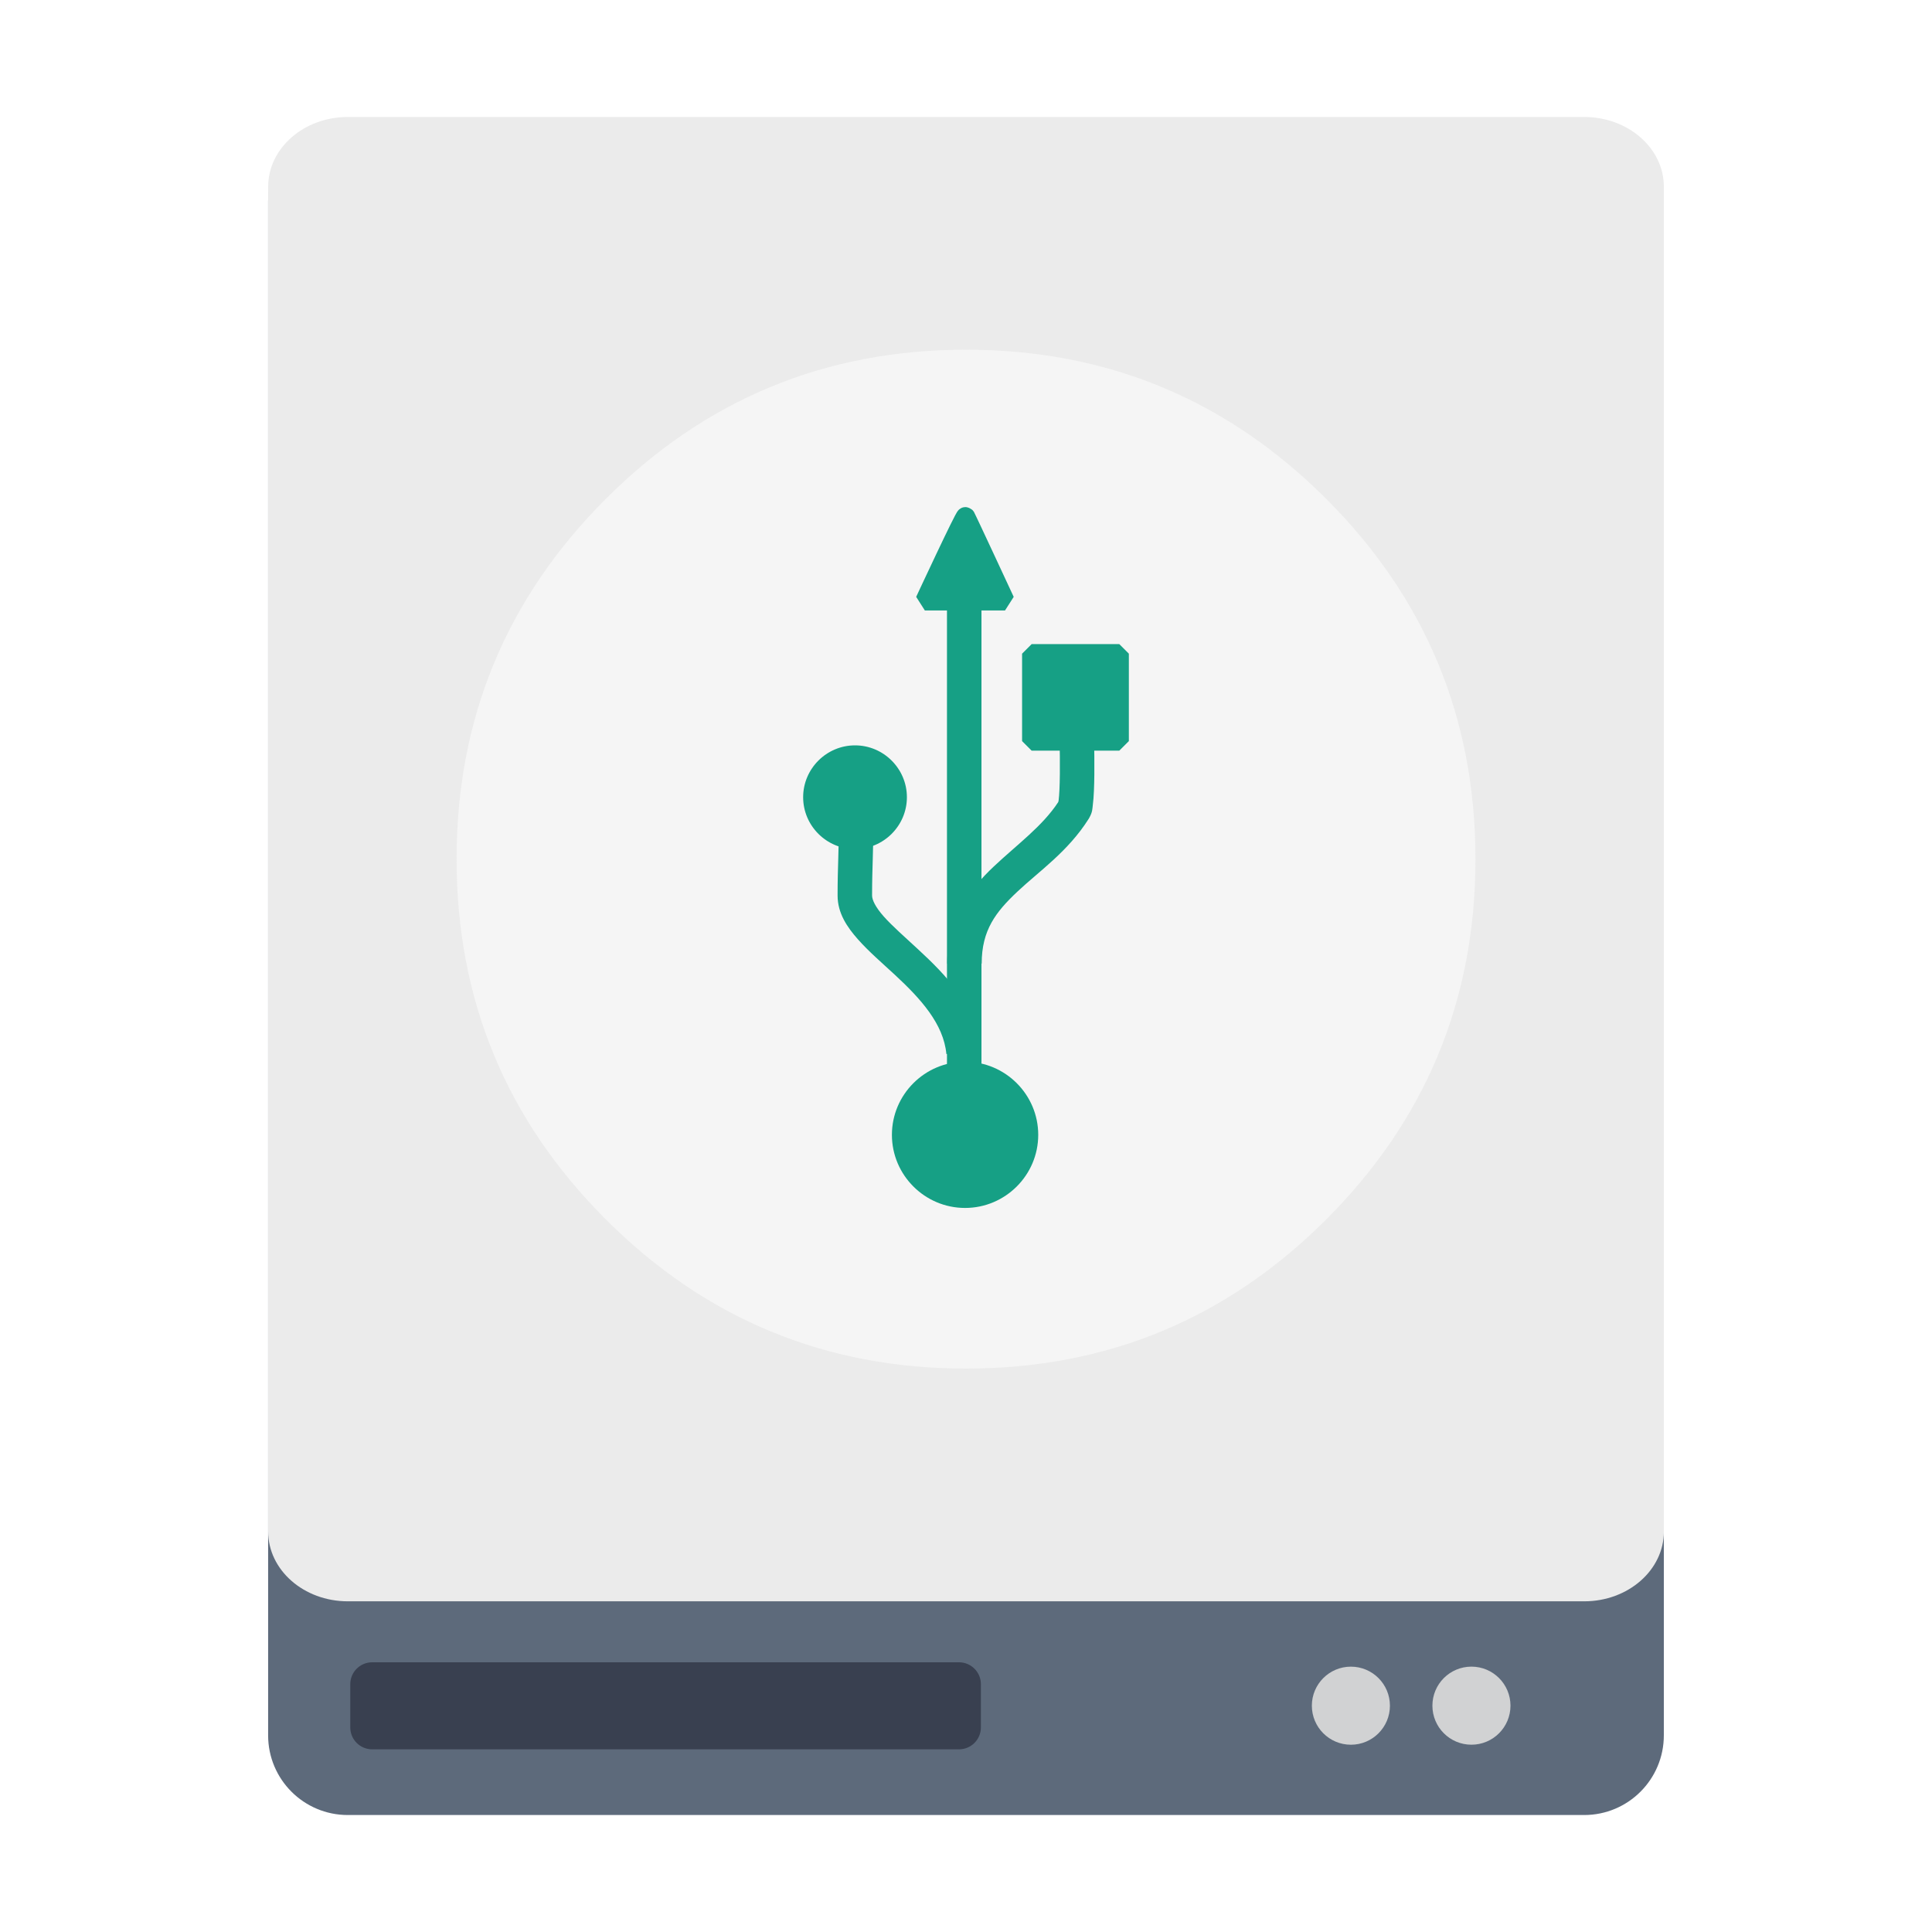
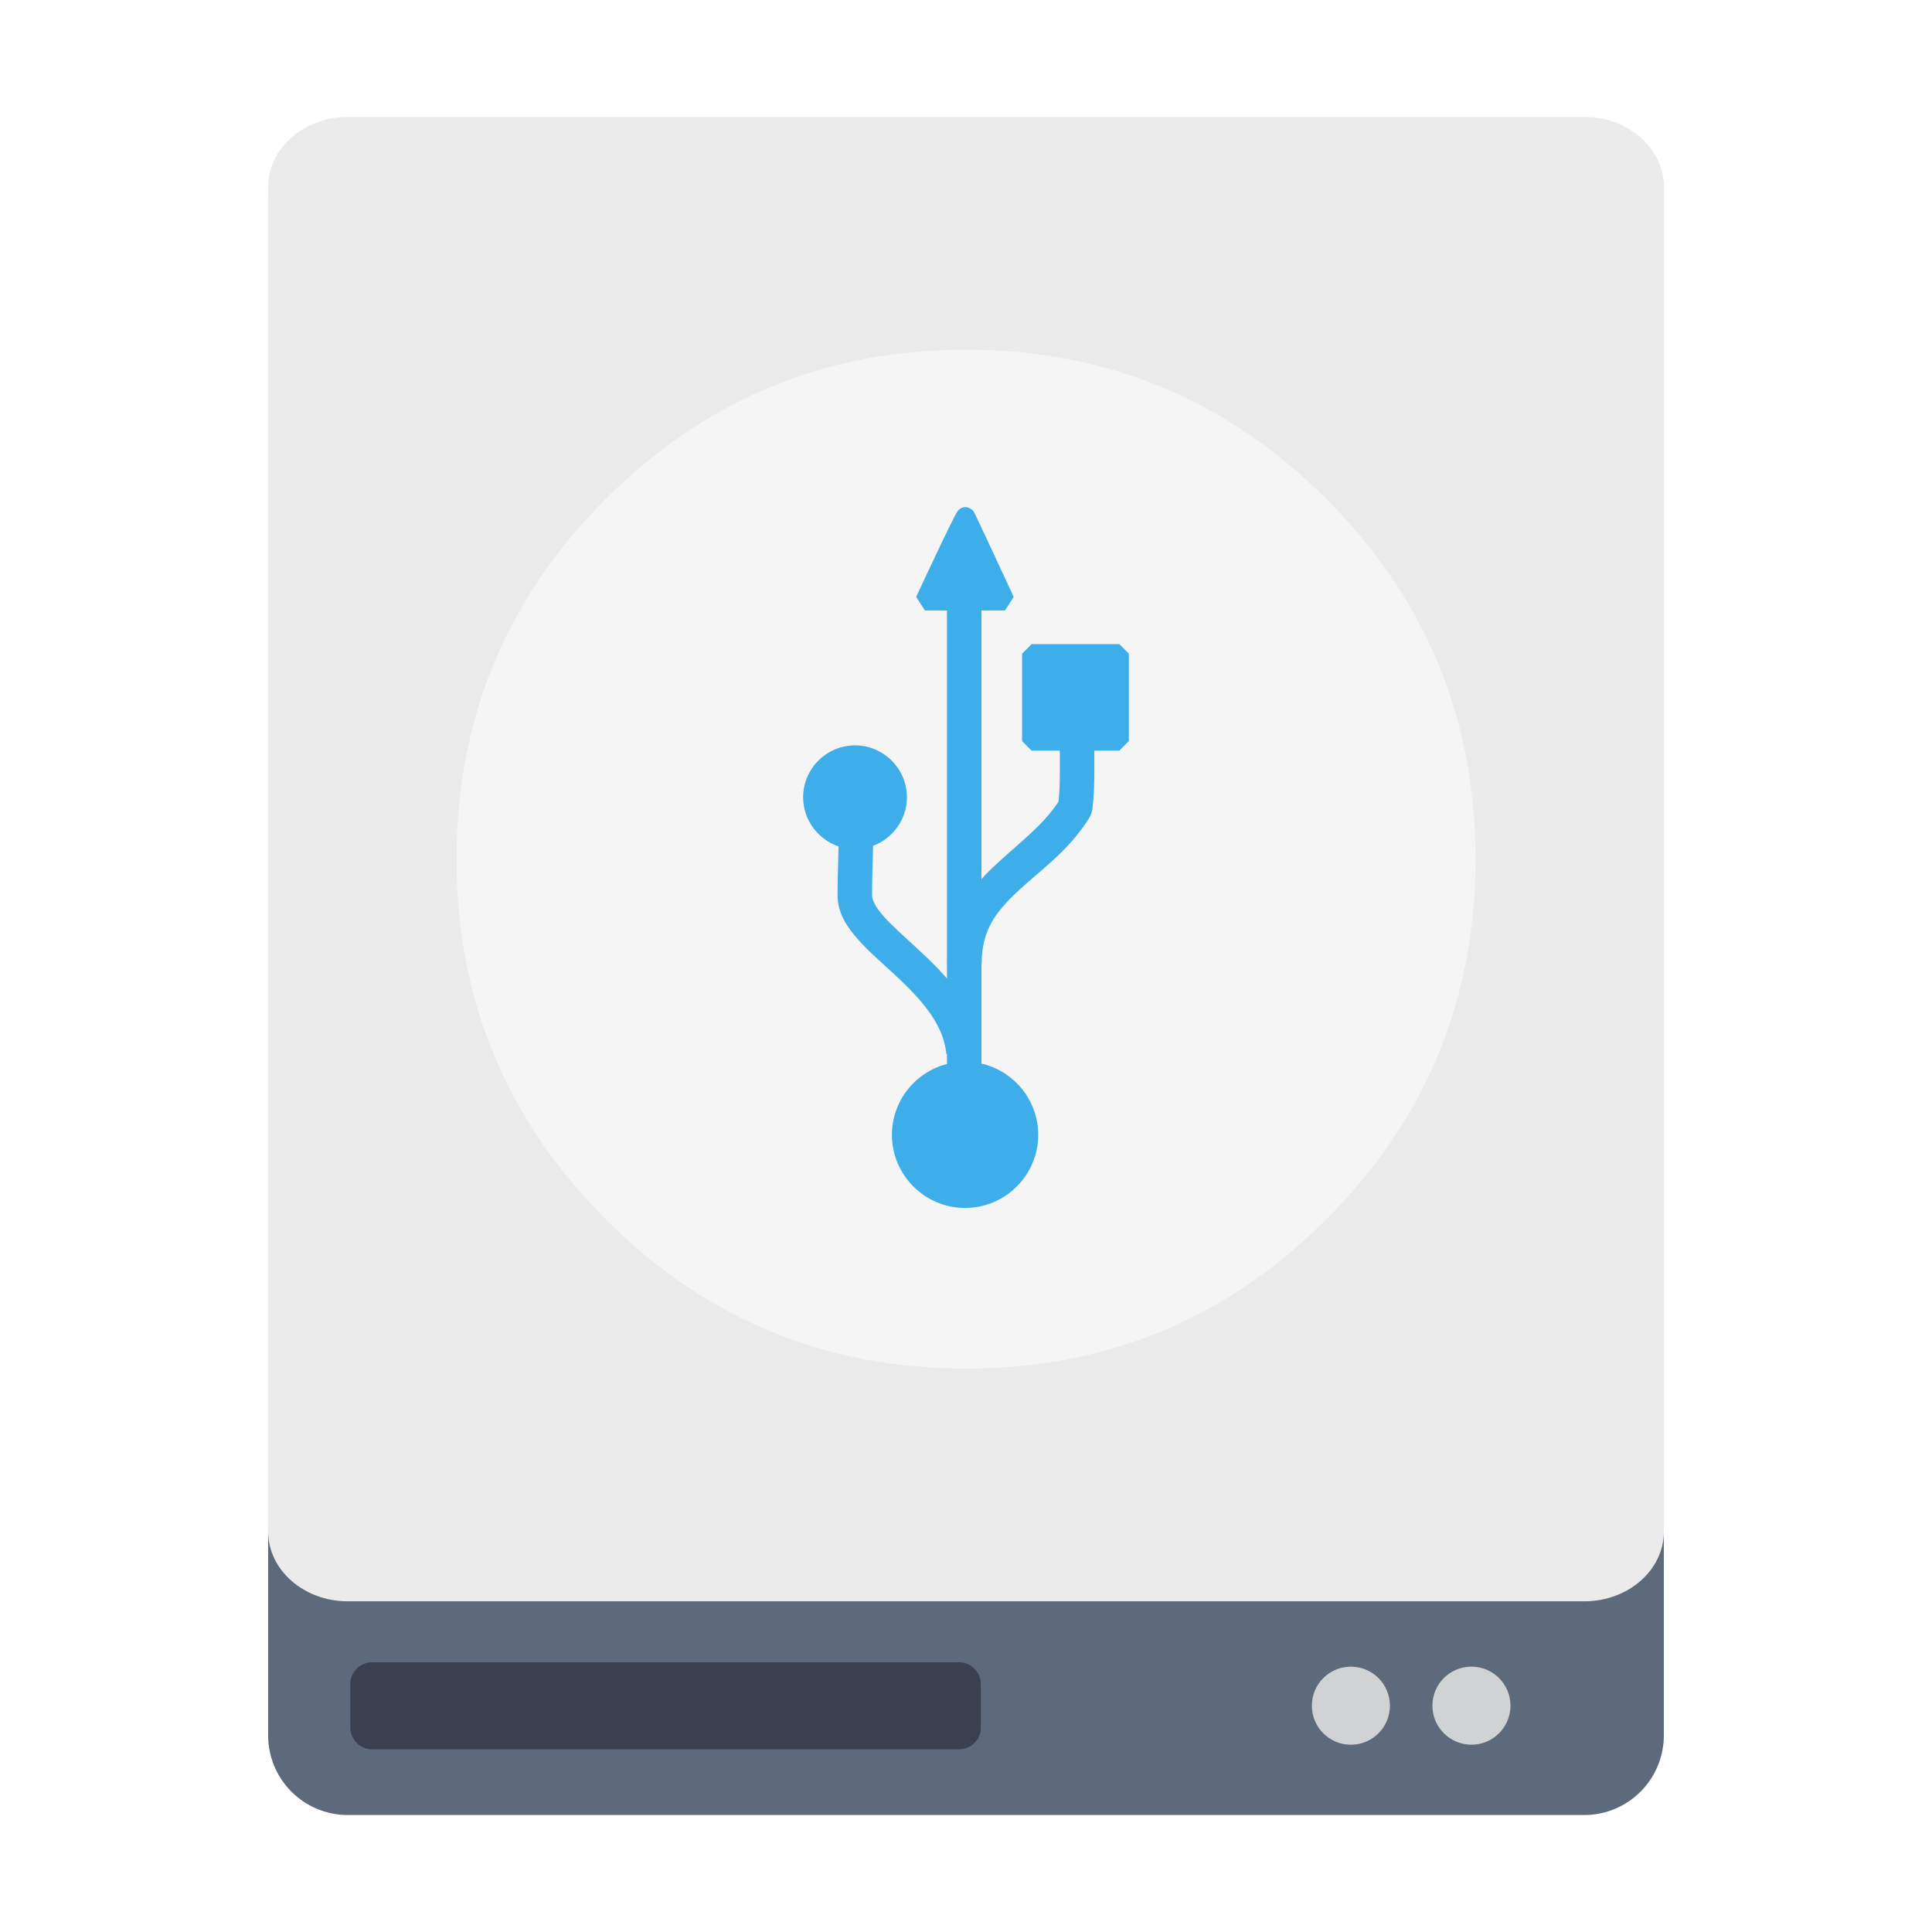
<svg xmlns="http://www.w3.org/2000/svg" id="Drive-External" version="1.1" style="image-rendering:optimizeSpeed" x="0px" y="0px" width="512" height="512" viewBox="0 0 512 512" enable-background="new 0 0 1024 1024">
  <defs transform="matrix(1 0 0 1 0 0) " id="defs3">
    <path d="m 38.651,12.765 -8.309,0 0,8.311 2.882,0 c -0.257,4.817 -3.17,5.132 -5.756,5.4 -0.162,0.018 -0.298,0.037 -0.451,0.053 l 0,-16.42 4.154,0 -5.793,-8.108 -5.839,8.108 4.154,0 0,21.301 c -0.187,-0.023 -0.366,-0.046 -0.569,-0.065 -2.491,-0.257 -5.28,-0.56 -5.717,-4.882 1.744,-0.777 2.962,-2.523 2.962,-4.554 0,-2.752 -2.23,-4.984 -4.984,-4.984 -2.754,0 -4.986,2.232 -4.986,4.984 0,2.608 2,4.743 4.553,4.965 0.629,5.416 4.375,6.485 6.915,6.832 -1.894,1.172 -3.159,3.261 -3.159,5.65 0,3.673 2.976,6.646 6.647,6.646 3.672,0 6.646,-2.974 6.646,-6.646 0,-3.097 -2.121,-5.689 -4.986,-6.429 l 0,-3.888 c 0.218,-0.032 0.467,-0.055 0.706,-0.079 2.518,-0.263 7.655,-0.819 7.986,-7.882 l 2.939,0 0,-8.311 0.004,0 0,0 z" id="path-main" />
  </defs>
  <g style="image-rendering:optimizeSpeed" id="g4168">
    <rect rx="21.112" ry="21.112" y="32.202" x="71.056" height="448.798" width="369.877" id="rect5752-11" style="opacity:1;fill:#5d6a7b;fill-opacity:1;stroke:none;stroke-width:0;stroke-linecap:butt;stroke-linejoin:miter;stroke-miterlimit:4;stroke-dasharray:none;stroke-dashoffset:0;stroke-opacity:1;image-rendering:optimizeSpeed" />
    <rect rx="5.805" ry="5.805" y="440.523" x="92.826" height="23.069" width="167.121" id="rect6297-3" style="opacity:1;fill:#394050;fill-opacity:1;stroke:none;stroke-width:0;stroke-linecap:butt;stroke-linejoin:miter;stroke-miterlimit:4;stroke-dasharray:none;stroke-dashoffset:0;stroke-opacity:1;image-rendering:optimizeSpeed" />
    <rect rx="21.112" ry="18.504" y="31" x="71.067" height="393.365" width="369.877" id="rect5752-1-3" style="opacity:1;fill:#ebebeb;fill-opacity:1;stroke:none;stroke-width:0;stroke-linecap:butt;stroke-linejoin:miter;stroke-miterlimit:4;stroke-dasharray:none;stroke-dashoffset:0;stroke-opacity:1;image-rendering:optimizeSpeed" />
    <path style="fill:#f5f5f5;fill-opacity:1;stroke-width:0.499;image-rendering:optimizeSpeed" d="m 351.474,323.151 q 39.539,-39.539 39.539,-95.468 c 0,-37.294 -13.171,-69.1 -39.539,-95.468 C 325.106,105.846 293.3,92.675 256.006,92.675 c -37.294,0 -69.1,13.171 -95.468,39.539 -26.368,26.368 -39.539,58.174 -39.539,95.468 0,37.294 13.171,69.1 39.539,95.468 26.368,26.368 58.174,39.539 95.468,39.539 37.294,0 69.1,-13.171 95.468,-39.539 z" id="path6" />
    <circle r="10.345" cy="452.026" cx="358" id="path6382-0" style="opacity:1;fill:#d1d2d3;fill-opacity:1;stroke:none;stroke-width:0;stroke-linecap:butt;stroke-linejoin:miter;stroke-miterlimit:4;stroke-dasharray:none;stroke-dashoffset:0;stroke-opacity:1;image-rendering:optimizeSpeed" />
    <circle r="10.345" cy="452.02" cx="389.947" id="path6382-7-3" style="opacity:1;fill:#d1d2d3;fill-opacity:1;stroke:none;stroke-width:0;stroke-linecap:butt;stroke-linejoin:miter;stroke-miterlimit:4;stroke-dasharray:none;stroke-dashoffset:0;stroke-opacity:1;image-rendering:optimizeSpeed" />
  </g>
  <g id="g4159" transform="translate(2.943305,0)">
-     <path id="rect1933" d="m 267.92,196.4 2.531,2.531 23.232,0 2.531,-2.531 0,-23.17 -2.531,-2.531 -23.232,0 -2.531,2.531 z" style="color:#000000;font-style:normal;font-variant:normal;font-weight:normal;font-stretch:normal;font-size:medium;line-height:normal;font-family:sans-serif;text-indent:0;text-align:start;text-decoration:none;text-decoration-line:none;text-decoration-style:solid;text-decoration-color:#000000;letter-spacing:normal;word-spacing:normal;text-transform:none;direction:ltr;block-progression:tb;writing-mode:lr-tb;baseline-shift:baseline;text-anchor:start;white-space:normal;clip-rule:nonzero;display:inline;overflow:visible;visibility:visible;opacity:1;isolation:auto;mix-blend-mode:normal;color-interpolation:sRGB;color-interpolation-filters:linearRGB;solid-color:#000000;solid-opacity:1;fill:#16a085;fill-opacity:1;fill-rule:nonzero;stroke:none;stroke-width:5.064;stroke-linecap:butt;stroke-linejoin:miter;stroke-miterlimit:0;stroke-dasharray:none;stroke-dashoffset:0;stroke-opacity:1;color-rendering:auto;image-rendering:auto;shape-rendering:auto;text-rendering:auto;enable-background:accumulate" />
-     <path id="path2830" d="m 252.809,281.366 c -10.675,-0.001 -19.387,8.705 -19.387,19.377 0,10.673 8.713,19.377 19.389,19.375 10.675,10e-4 19.387,-8.703 19.387,-19.375 0,-10.672 -8.712,-19.378 -19.387,-19.377 l -0.002,0 z" style="color:#000000;font-style:normal;font-variant:normal;font-weight:normal;font-stretch:normal;font-size:medium;line-height:normal;font-family:sans-serif;text-indent:0;text-align:start;text-decoration:none;text-decoration-line:none;text-decoration-style:solid;text-decoration-color:#000000;letter-spacing:normal;word-spacing:normal;text-transform:none;direction:ltr;block-progression:tb;writing-mode:lr-tb;baseline-shift:baseline;text-anchor:start;white-space:normal;clip-rule:nonzero;display:inline;overflow:visible;visibility:visible;opacity:1;isolation:auto;mix-blend-mode:normal;color-interpolation:sRGB;color-interpolation-filters:linearRGB;solid-color:#000000;solid-opacity:1;fill:#16a085;fill-opacity:1;fill-rule:nonzero;stroke:none;stroke-width:5.064;stroke-linecap:butt;stroke-linejoin:miter;stroke-miterlimit:0;stroke-dasharray:none;stroke-dashoffset:0;stroke-opacity:1;color-rendering:auto;image-rendering:auto;shape-rendering:auto;text-rendering:auto;enable-background:accumulate" />
-     <path id="path4602" d="m 223.647,197.53 c -7.562,-0.002 -13.748,6.18 -13.748,13.74 0,7.56 6.186,13.741 13.748,13.74 7.562,0.002 13.748,-6.18 13.748,-13.74 0,-7.56 -6.186,-13.741 -13.748,-13.74 z" style="color:#000000;font-style:normal;font-variant:normal;font-weight:normal;font-stretch:normal;font-size:medium;line-height:normal;font-family:sans-serif;text-indent:0;text-align:start;text-decoration:none;text-decoration-line:none;text-decoration-style:solid;text-decoration-color:#000000;letter-spacing:normal;word-spacing:normal;text-transform:none;direction:ltr;block-progression:tb;writing-mode:lr-tb;baseline-shift:baseline;text-anchor:start;white-space:normal;clip-rule:nonzero;display:inline;overflow:visible;visibility:visible;opacity:1;isolation:auto;mix-blend-mode:normal;color-interpolation:sRGB;color-interpolation-filters:linearRGB;solid-color:#000000;solid-opacity:1;fill:#16a085;fill-opacity:1;fill-rule:nonzero;stroke:none;stroke-width:5.064;stroke-linecap:butt;stroke-linejoin:miter;stroke-miterlimit:0;stroke-dasharray:none;stroke-dashoffset:0;stroke-opacity:1;color-rendering:auto;image-rendering:auto;shape-rendering:auto;text-rendering:auto;enable-background:accumulate" />
-     <path id="path4608" d="m 252.844,134.386 c -0.703,0.026 -1.054,0.258 -1.277,0.4 -0.447,0.285 -0.522,0.431 -0.615,0.543 -0.187,0.224 -0.244,0.327 -0.32,0.449 -0.152,0.244 -0.288,0.495 -0.457,0.812 -0.338,0.635 -0.777,1.503 -1.295,2.553 -1.036,2.1 -2.38,4.906 -3.717,7.723 -2.673,5.634 -5.311,11.305 -5.311,11.305 l 2.295,3.602 21.254,0 2.297,-3.598 c 0,0 -2.55,-5.497 -5.133,-11.037 -1.291,-2.77 -2.589,-5.55 -3.584,-7.664 -0.497,-1.057 -0.918,-1.946 -1.227,-2.59 -0.154,-0.322 -0.281,-0.582 -0.379,-0.779 -0.049,-0.099 -0.089,-0.182 -0.131,-0.262 -0.042,-0.08 0.112,0.065 -0.283,-0.455 -0.414,-0.545 -1.414,-1.028 -2.117,-1.002 z" style="color:#000000;font-style:normal;font-variant:normal;font-weight:normal;font-stretch:normal;font-size:medium;line-height:normal;font-family:sans-serif;text-indent:0;text-align:start;text-decoration:none;text-decoration-line:none;text-decoration-style:solid;text-decoration-color:#000000;letter-spacing:normal;word-spacing:normal;text-transform:none;direction:ltr;block-progression:tb;writing-mode:lr-tb;baseline-shift:baseline;text-anchor:start;white-space:normal;clip-rule:nonzero;display:inline;overflow:visible;visibility:visible;opacity:1;isolation:auto;mix-blend-mode:normal;color-interpolation:sRGB;color-interpolation-filters:linearRGB;solid-color:#000000;solid-opacity:1;fill:#16a085;fill-opacity:1;fill-rule:evenodd;stroke:none;stroke-width:5.064;stroke-linecap:butt;stroke-linejoin:miter;stroke-miterlimit:0;stroke-dasharray:none;stroke-dashoffset:0;stroke-opacity:1;color-rendering:auto;image-rendering:auto;shape-rendering:auto;text-rendering:auto;enable-background:accumulate" />
-     <path id="path2766" d="m 219.387,216.128 c 0,9.844 -0.361,13.238 -0.361,21.201 0,4.667 2.522,8.369 5.391,11.604 2.868,3.235 6.368,6.236 9.781,9.396 6.826,6.322 12.911,12.989 13.66,21 l 9.102,-0.852 c -1.116,-11.932 -9.438,-20.268 -16.551,-26.855 -3.557,-3.294 -6.91,-6.225 -9.152,-8.754 -2.242,-2.529 -3.09,-4.421 -3.09,-5.539 0,-7.683 0.361,-11.137 0.361,-21.201 l -9.141,0 z" style="color:#000000;font-style:normal;font-variant:normal;font-weight:normal;font-stretch:normal;font-size:medium;line-height:normal;font-family:sans-serif;text-indent:0;text-align:start;text-decoration:none;text-decoration-line:none;text-decoration-style:solid;text-decoration-color:#000000;letter-spacing:normal;word-spacing:normal;text-transform:none;direction:ltr;block-progression:tb;writing-mode:lr-tb;baseline-shift:baseline;text-anchor:start;white-space:normal;clip-rule:nonzero;display:inline;overflow:visible;visibility:visible;opacity:1;isolation:auto;mix-blend-mode:normal;color-interpolation:sRGB;color-interpolation-filters:linearRGB;solid-color:#000000;solid-opacity:1;fill:#16a085;fill-opacity:1;fill-rule:nonzero;stroke:none;stroke-width:9.141;stroke-linecap:butt;stroke-linejoin:miter;stroke-miterlimit:0;stroke-dasharray:none;stroke-dashoffset:0;stroke-opacity:1;color-rendering:auto;image-rendering:auto;shape-rendering:auto;text-rendering:auto;enable-background:accumulate" />
-     <path id="path3653" d="m 277.635,187.169 c 0,0.861 0.061,2.251 0.127,4.674 0.066,2.422 0.139,5.535 0.166,8.662 0.027,3.127 0.007,6.281 -0.104,8.705 -0.055,1.212 -0.135,2.248 -0.223,2.928 -0.027,0.209 -0.076,0.314 -0.123,0.457 -4.21,6.402 -10.8,11.143 -17.055,17.031 -6.408,6.034 -12.35,13.974 -12.35,25.729 l 9.141,0 c 0,-8.887 3.767,-13.7 9.475,-19.074 5.708,-5.374 13.431,-10.64 18.867,-19.262 l 0.107,-0.178 c 0.965,-1.699 0.862,-2.436 1.004,-3.533 0.141,-1.097 0.227,-2.321 0.289,-3.684 0.124,-2.725 0.139,-5.983 0.111,-9.199 -0.028,-3.216 -0.101,-6.379 -0.168,-8.832 -0.067,-2.453 -0.125,-4.539 -0.125,-4.424 l -9.141,0 z" style="color:#000000;font-style:normal;font-variant:normal;font-weight:normal;font-stretch:normal;font-size:medium;line-height:normal;font-family:sans-serif;text-indent:0;text-align:start;text-decoration:none;text-decoration-line:none;text-decoration-style:solid;text-decoration-color:#000000;letter-spacing:normal;word-spacing:normal;text-transform:none;direction:ltr;block-progression:tb;writing-mode:lr-tb;baseline-shift:baseline;text-anchor:start;white-space:normal;clip-rule:nonzero;display:inline;overflow:visible;visibility:visible;opacity:1;isolation:auto;mix-blend-mode:normal;color-interpolation:sRGB;color-interpolation-filters:linearRGB;solid-color:#000000;solid-opacity:1;fill:#16a085;fill-opacity:1;fill-rule:nonzero;stroke:none;stroke-width:9.141;stroke-linecap:butt;stroke-linejoin:miter;stroke-miterlimit:0;stroke-dasharray:none;stroke-dashoffset:0;stroke-opacity:1;color-rendering:auto;image-rendering:auto;shape-rendering:auto;text-rendering:auto;enable-background:accumulate" />
-     <path id="path5436" d="m 248.014,153.478 0,146.723 9.141,0 0,-146.723 -9.141,0 z" style="color:#000000;font-style:normal;font-variant:normal;font-weight:normal;font-stretch:normal;font-size:medium;line-height:normal;font-family:sans-serif;text-indent:0;text-align:start;text-decoration:none;text-decoration-line:none;text-decoration-style:solid;text-decoration-color:#000000;letter-spacing:normal;word-spacing:normal;text-transform:none;direction:ltr;block-progression:tb;writing-mode:lr-tb;baseline-shift:baseline;text-anchor:start;white-space:normal;clip-rule:nonzero;display:inline;overflow:visible;visibility:visible;opacity:1;isolation:auto;mix-blend-mode:normal;color-interpolation:sRGB;color-interpolation-filters:linearRGB;solid-color:#000000;solid-opacity:1;fill:#16a085;fill-opacity:1;fill-rule:nonzero;stroke:none;stroke-width:9.141;stroke-linecap:butt;stroke-linejoin:miter;stroke-miterlimit:0;stroke-dasharray:none;stroke-dashoffset:0;stroke-opacity:1;color-rendering:auto;image-rendering:auto;shape-rendering:auto;text-rendering:auto;enable-background:accumulate" />
+     <path id="rect1933" d="m 267.92,196.4 2.531,2.531 23.232,0 2.531,-2.531 0,-23.17 -2.531,-2.531 -23.232,0 -2.531,2.531 z" style="color:#000000;font-style:normal;font-variant:normal;font-weight:normal;font-stretch:normal;font-size:medium;line-height:normal;font-family:sans-serif;text-indent:0;text-align:start;text-decoration:none;text-decoration-line:none;text-decoration-style:solid;text-decoration-color:#000000;letter-spacing:normal;word-spacing:normal;text-transform:none;direction:ltr;block-progression:tb;writing-mode:lr-tb;baseline-shift:baseline;text-anchor:start;white-space:normal;clip-rule:nonzero;display:inline;overflow:visible;visibility:visible;opacity:1;isolation:auto;mix-blend-mode:normal;color-interpolation:sRGB;color-interpolation-filters:linearRGB;solid-color:#000000;solid-opacity:1;fill:#3daee9;fill-opacity:1;fill-rule:nonzero;stroke:none;stroke-width:5.064;stroke-linecap:butt;stroke-linejoin:miter;stroke-miterlimit:0;stroke-dasharray:none;stroke-dashoffset:0;stroke-opacity:1;color-rendering:auto;image-rendering:auto;shape-rendering:auto;text-rendering:auto;enable-background:accumulate" />
+     <path id="path2830" d="m 252.809,281.366 c -10.675,-0.001 -19.387,8.705 -19.387,19.377 0,10.673 8.713,19.377 19.389,19.375 10.675,10e-4 19.387,-8.703 19.387,-19.375 0,-10.672 -8.712,-19.378 -19.387,-19.377 l -0.002,0 z" style="color:#000000;font-style:normal;font-variant:normal;font-weight:normal;font-stretch:normal;font-size:medium;line-height:normal;font-family:sans-serif;text-indent:0;text-align:start;text-decoration:none;text-decoration-line:none;text-decoration-style:solid;text-decoration-color:#000000;letter-spacing:normal;word-spacing:normal;text-transform:none;direction:ltr;block-progression:tb;writing-mode:lr-tb;baseline-shift:baseline;text-anchor:start;white-space:normal;clip-rule:nonzero;display:inline;overflow:visible;visibility:visible;opacity:1;isolation:auto;mix-blend-mode:normal;color-interpolation:sRGB;color-interpolation-filters:linearRGB;solid-color:#000000;solid-opacity:1;fill:#3daee9;fill-opacity:1;fill-rule:nonzero;stroke:none;stroke-width:5.064;stroke-linecap:butt;stroke-linejoin:miter;stroke-miterlimit:0;stroke-dasharray:none;stroke-dashoffset:0;stroke-opacity:1;color-rendering:auto;image-rendering:auto;shape-rendering:auto;text-rendering:auto;enable-background:accumulate" />
+     <path id="path4602" d="m 223.647,197.53 c -7.562,-0.002 -13.748,6.18 -13.748,13.74 0,7.56 6.186,13.741 13.748,13.74 7.562,0.002 13.748,-6.18 13.748,-13.74 0,-7.56 -6.186,-13.741 -13.748,-13.74 z" style="color:#000000;font-style:normal;font-variant:normal;font-weight:normal;font-stretch:normal;font-size:medium;line-height:normal;font-family:sans-serif;text-indent:0;text-align:start;text-decoration:none;text-decoration-line:none;text-decoration-style:solid;text-decoration-color:#000000;letter-spacing:normal;word-spacing:normal;text-transform:none;direction:ltr;block-progression:tb;writing-mode:lr-tb;baseline-shift:baseline;text-anchor:start;white-space:normal;clip-rule:nonzero;display:inline;overflow:visible;visibility:visible;opacity:1;isolation:auto;mix-blend-mode:normal;color-interpolation:sRGB;color-interpolation-filters:linearRGB;solid-color:#000000;solid-opacity:1;fill:#3daee9;fill-opacity:1;fill-rule:nonzero;stroke:none;stroke-width:5.064;stroke-linecap:butt;stroke-linejoin:miter;stroke-miterlimit:0;stroke-dasharray:none;stroke-dashoffset:0;stroke-opacity:1;color-rendering:auto;image-rendering:auto;shape-rendering:auto;text-rendering:auto;enable-background:accumulate" />
+     <path id="path4608" d="m 252.844,134.386 c -0.703,0.026 -1.054,0.258 -1.277,0.4 -0.447,0.285 -0.522,0.431 -0.615,0.543 -0.187,0.224 -0.244,0.327 -0.32,0.449 -0.152,0.244 -0.288,0.495 -0.457,0.812 -0.338,0.635 -0.777,1.503 -1.295,2.553 -1.036,2.1 -2.38,4.906 -3.717,7.723 -2.673,5.634 -5.311,11.305 -5.311,11.305 l 2.295,3.602 21.254,0 2.297,-3.598 c 0,0 -2.55,-5.497 -5.133,-11.037 -1.291,-2.77 -2.589,-5.55 -3.584,-7.664 -0.497,-1.057 -0.918,-1.946 -1.227,-2.59 -0.154,-0.322 -0.281,-0.582 -0.379,-0.779 -0.049,-0.099 -0.089,-0.182 -0.131,-0.262 -0.042,-0.08 0.112,0.065 -0.283,-0.455 -0.414,-0.545 -1.414,-1.028 -2.117,-1.002 z" style="color:#000000;font-style:normal;font-variant:normal;font-weight:normal;font-stretch:normal;font-size:medium;line-height:normal;font-family:sans-serif;text-indent:0;text-align:start;text-decoration:none;text-decoration-line:none;text-decoration-style:solid;text-decoration-color:#000000;letter-spacing:normal;word-spacing:normal;text-transform:none;direction:ltr;block-progression:tb;writing-mode:lr-tb;baseline-shift:baseline;text-anchor:start;white-space:normal;clip-rule:nonzero;display:inline;overflow:visible;visibility:visible;opacity:1;isolation:auto;mix-blend-mode:normal;color-interpolation:sRGB;color-interpolation-filters:linearRGB;solid-color:#000000;solid-opacity:1;fill:#3daee9;fill-opacity:1;fill-rule:evenodd;stroke:none;stroke-width:5.064;stroke-linecap:butt;stroke-linejoin:miter;stroke-miterlimit:0;stroke-dasharray:none;stroke-dashoffset:0;stroke-opacity:1;color-rendering:auto;image-rendering:auto;shape-rendering:auto;text-rendering:auto;enable-background:accumulate" />
+     <path id="path2766" d="m 219.387,216.128 c 0,9.844 -0.361,13.238 -0.361,21.201 0,4.667 2.522,8.369 5.391,11.604 2.868,3.235 6.368,6.236 9.781,9.396 6.826,6.322 12.911,12.989 13.66,21 l 9.102,-0.852 c -1.116,-11.932 -9.438,-20.268 -16.551,-26.855 -3.557,-3.294 -6.91,-6.225 -9.152,-8.754 -2.242,-2.529 -3.09,-4.421 -3.09,-5.539 0,-7.683 0.361,-11.137 0.361,-21.201 l -9.141,0 z" style="color:#000000;font-style:normal;font-variant:normal;font-weight:normal;font-stretch:normal;font-size:medium;line-height:normal;font-family:sans-serif;text-indent:0;text-align:start;text-decoration:none;text-decoration-line:none;text-decoration-style:solid;text-decoration-color:#000000;letter-spacing:normal;word-spacing:normal;text-transform:none;direction:ltr;block-progression:tb;writing-mode:lr-tb;baseline-shift:baseline;text-anchor:start;white-space:normal;clip-rule:nonzero;display:inline;overflow:visible;visibility:visible;opacity:1;isolation:auto;mix-blend-mode:normal;color-interpolation:sRGB;color-interpolation-filters:linearRGB;solid-color:#000000;solid-opacity:1;fill:#3daee9;fill-opacity:1;fill-rule:nonzero;stroke:none;stroke-width:9.141;stroke-linecap:butt;stroke-linejoin:miter;stroke-miterlimit:0;stroke-dasharray:none;stroke-dashoffset:0;stroke-opacity:1;color-rendering:auto;image-rendering:auto;shape-rendering:auto;text-rendering:auto;enable-background:accumulate" />
+     <path id="path3653" d="m 277.635,187.169 c 0,0.861 0.061,2.251 0.127,4.674 0.066,2.422 0.139,5.535 0.166,8.662 0.027,3.127 0.007,6.281 -0.104,8.705 -0.055,1.212 -0.135,2.248 -0.223,2.928 -0.027,0.209 -0.076,0.314 -0.123,0.457 -4.21,6.402 -10.8,11.143 -17.055,17.031 -6.408,6.034 -12.35,13.974 -12.35,25.729 l 9.141,0 c 0,-8.887 3.767,-13.7 9.475,-19.074 5.708,-5.374 13.431,-10.64 18.867,-19.262 l 0.107,-0.178 c 0.965,-1.699 0.862,-2.436 1.004,-3.533 0.141,-1.097 0.227,-2.321 0.289,-3.684 0.124,-2.725 0.139,-5.983 0.111,-9.199 -0.028,-3.216 -0.101,-6.379 -0.168,-8.832 -0.067,-2.453 -0.125,-4.539 -0.125,-4.424 l -9.141,0 z" style="color:#000000;font-style:normal;font-variant:normal;font-weight:normal;font-stretch:normal;font-size:medium;line-height:normal;font-family:sans-serif;text-indent:0;text-align:start;text-decoration:none;text-decoration-line:none;text-decoration-style:solid;text-decoration-color:#000000;letter-spacing:normal;word-spacing:normal;text-transform:none;direction:ltr;block-progression:tb;writing-mode:lr-tb;baseline-shift:baseline;text-anchor:start;white-space:normal;clip-rule:nonzero;display:inline;overflow:visible;visibility:visible;opacity:1;isolation:auto;mix-blend-mode:normal;color-interpolation:sRGB;color-interpolation-filters:linearRGB;solid-color:#000000;solid-opacity:1;fill:#3daee9;fill-opacity:1;fill-rule:nonzero;stroke:none;stroke-width:9.141;stroke-linecap:butt;stroke-linejoin:miter;stroke-miterlimit:0;stroke-dasharray:none;stroke-dashoffset:0;stroke-opacity:1;color-rendering:auto;image-rendering:auto;shape-rendering:auto;text-rendering:auto;enable-background:accumulate" />
+     <path id="path5436" d="m 248.014,153.478 0,146.723 9.141,0 0,-146.723 -9.141,0 z" style="color:#000000;font-style:normal;font-variant:normal;font-weight:normal;font-stretch:normal;font-size:medium;line-height:normal;font-family:sans-serif;text-indent:0;text-align:start;text-decoration:none;text-decoration-line:none;text-decoration-style:solid;text-decoration-color:#000000;letter-spacing:normal;word-spacing:normal;text-transform:none;direction:ltr;block-progression:tb;writing-mode:lr-tb;baseline-shift:baseline;text-anchor:start;white-space:normal;clip-rule:nonzero;display:inline;overflow:visible;visibility:visible;opacity:1;isolation:auto;mix-blend-mode:normal;color-interpolation:sRGB;color-interpolation-filters:linearRGB;solid-color:#000000;solid-opacity:1;fill:#3daee9;fill-opacity:1;fill-rule:nonzero;stroke:none;stroke-width:9.141;stroke-linecap:butt;stroke-linejoin:miter;stroke-miterlimit:0;stroke-dasharray:none;stroke-dashoffset:0;stroke-opacity:1;color-rendering:auto;image-rendering:auto;shape-rendering:auto;text-rendering:auto;enable-background:accumulate" />
  </g>
</svg>
